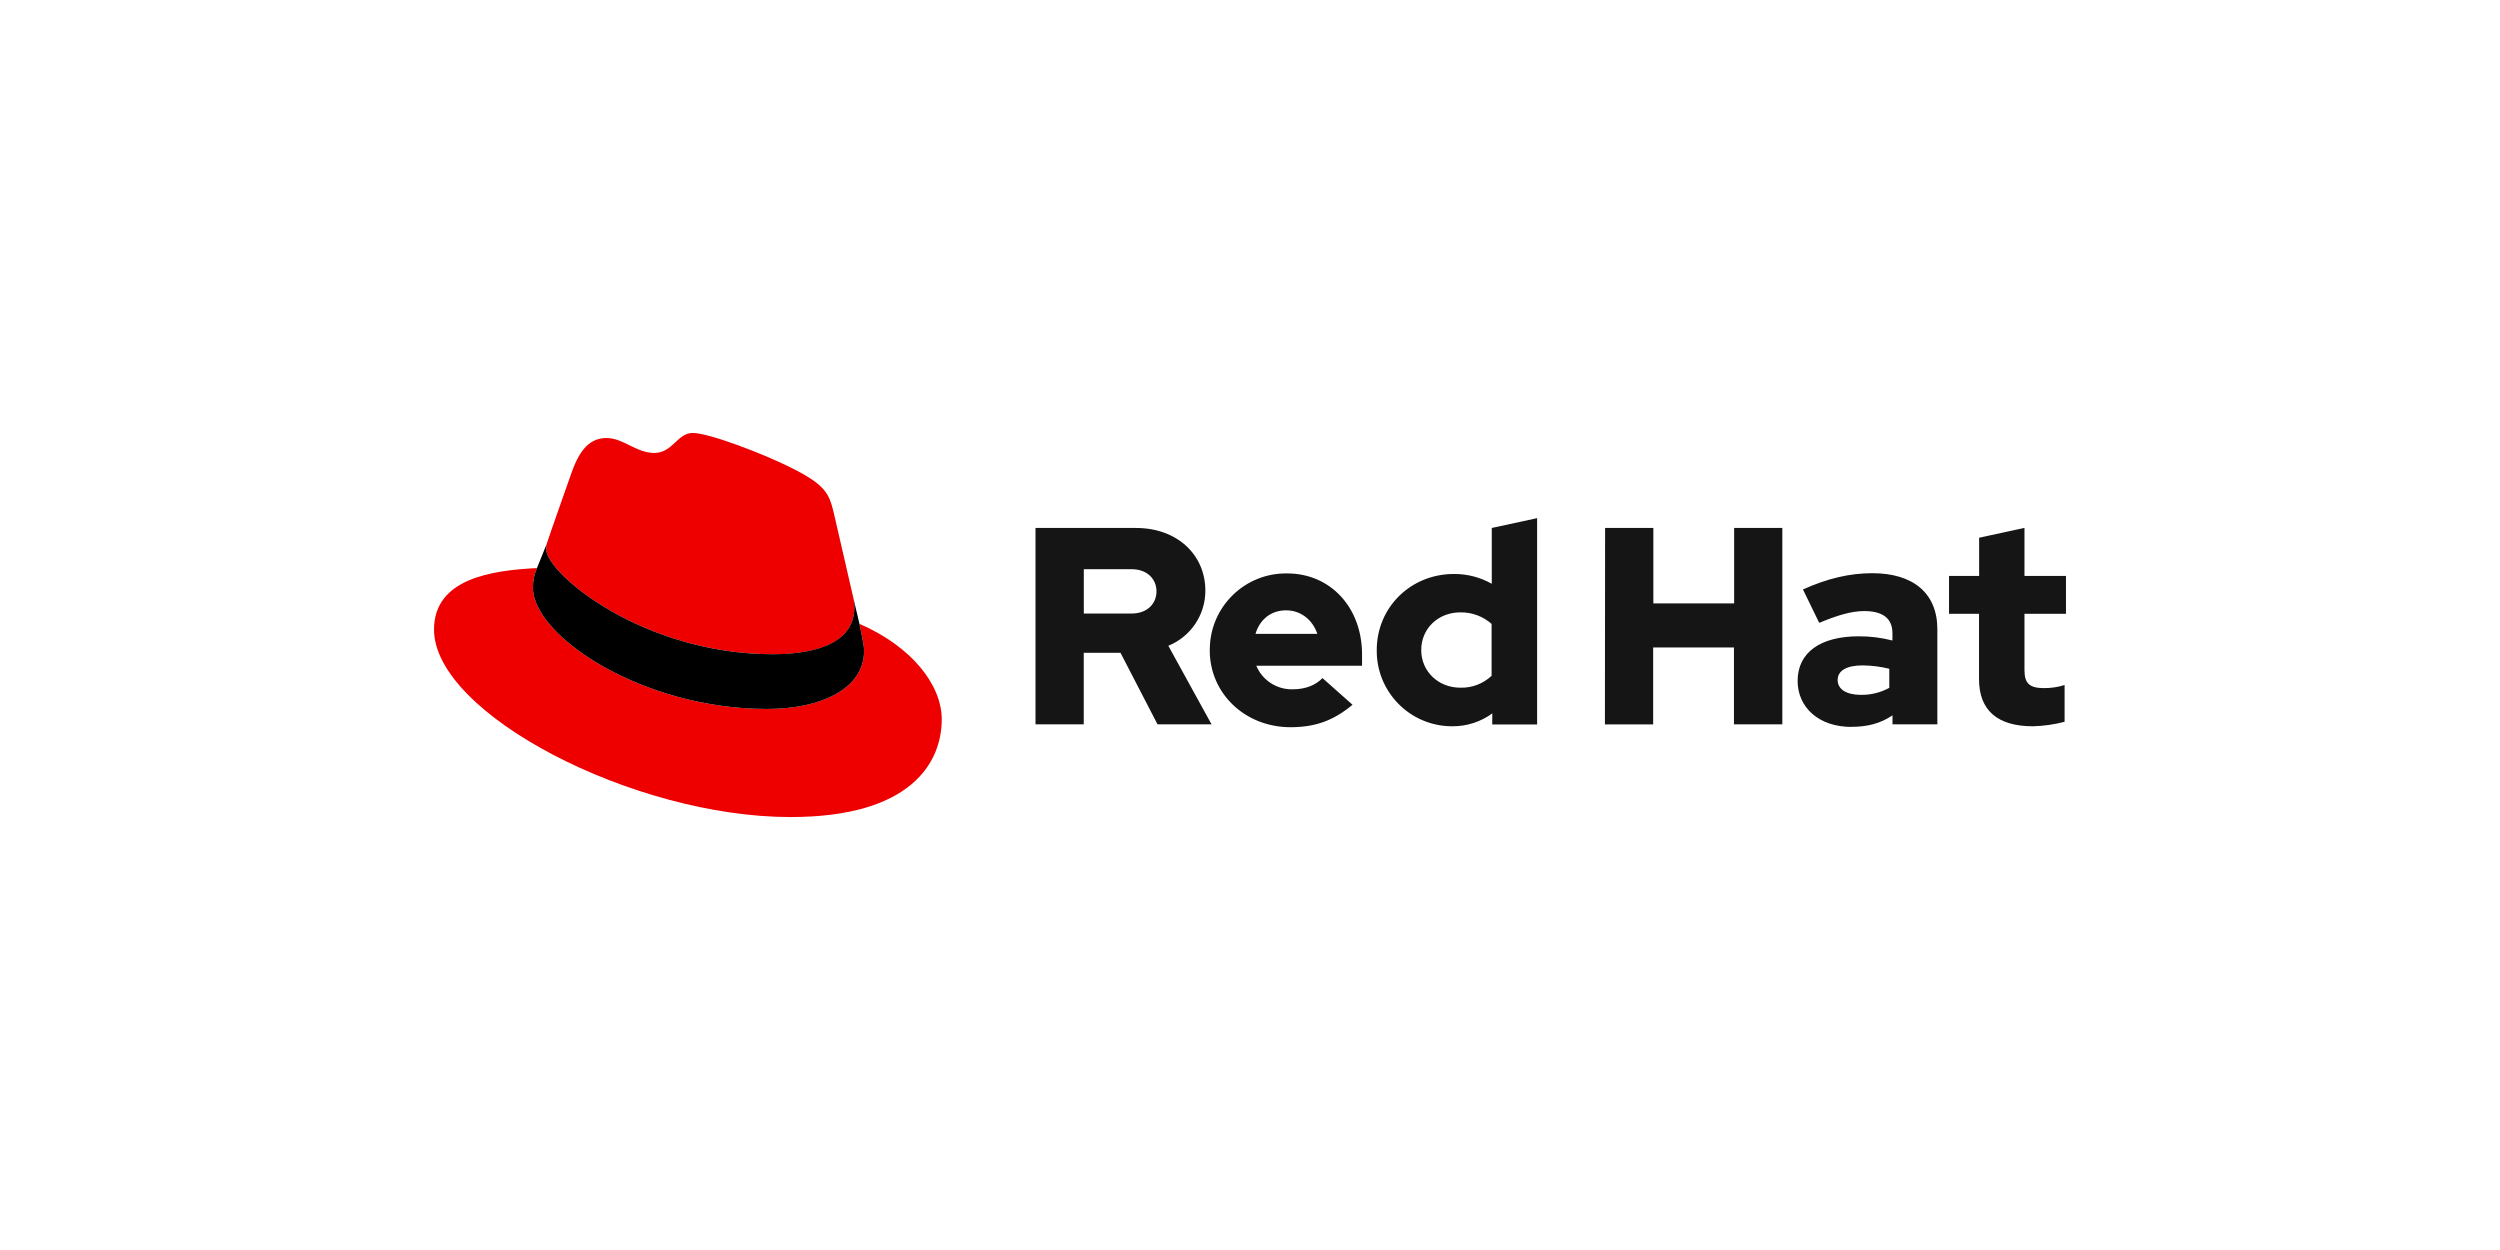
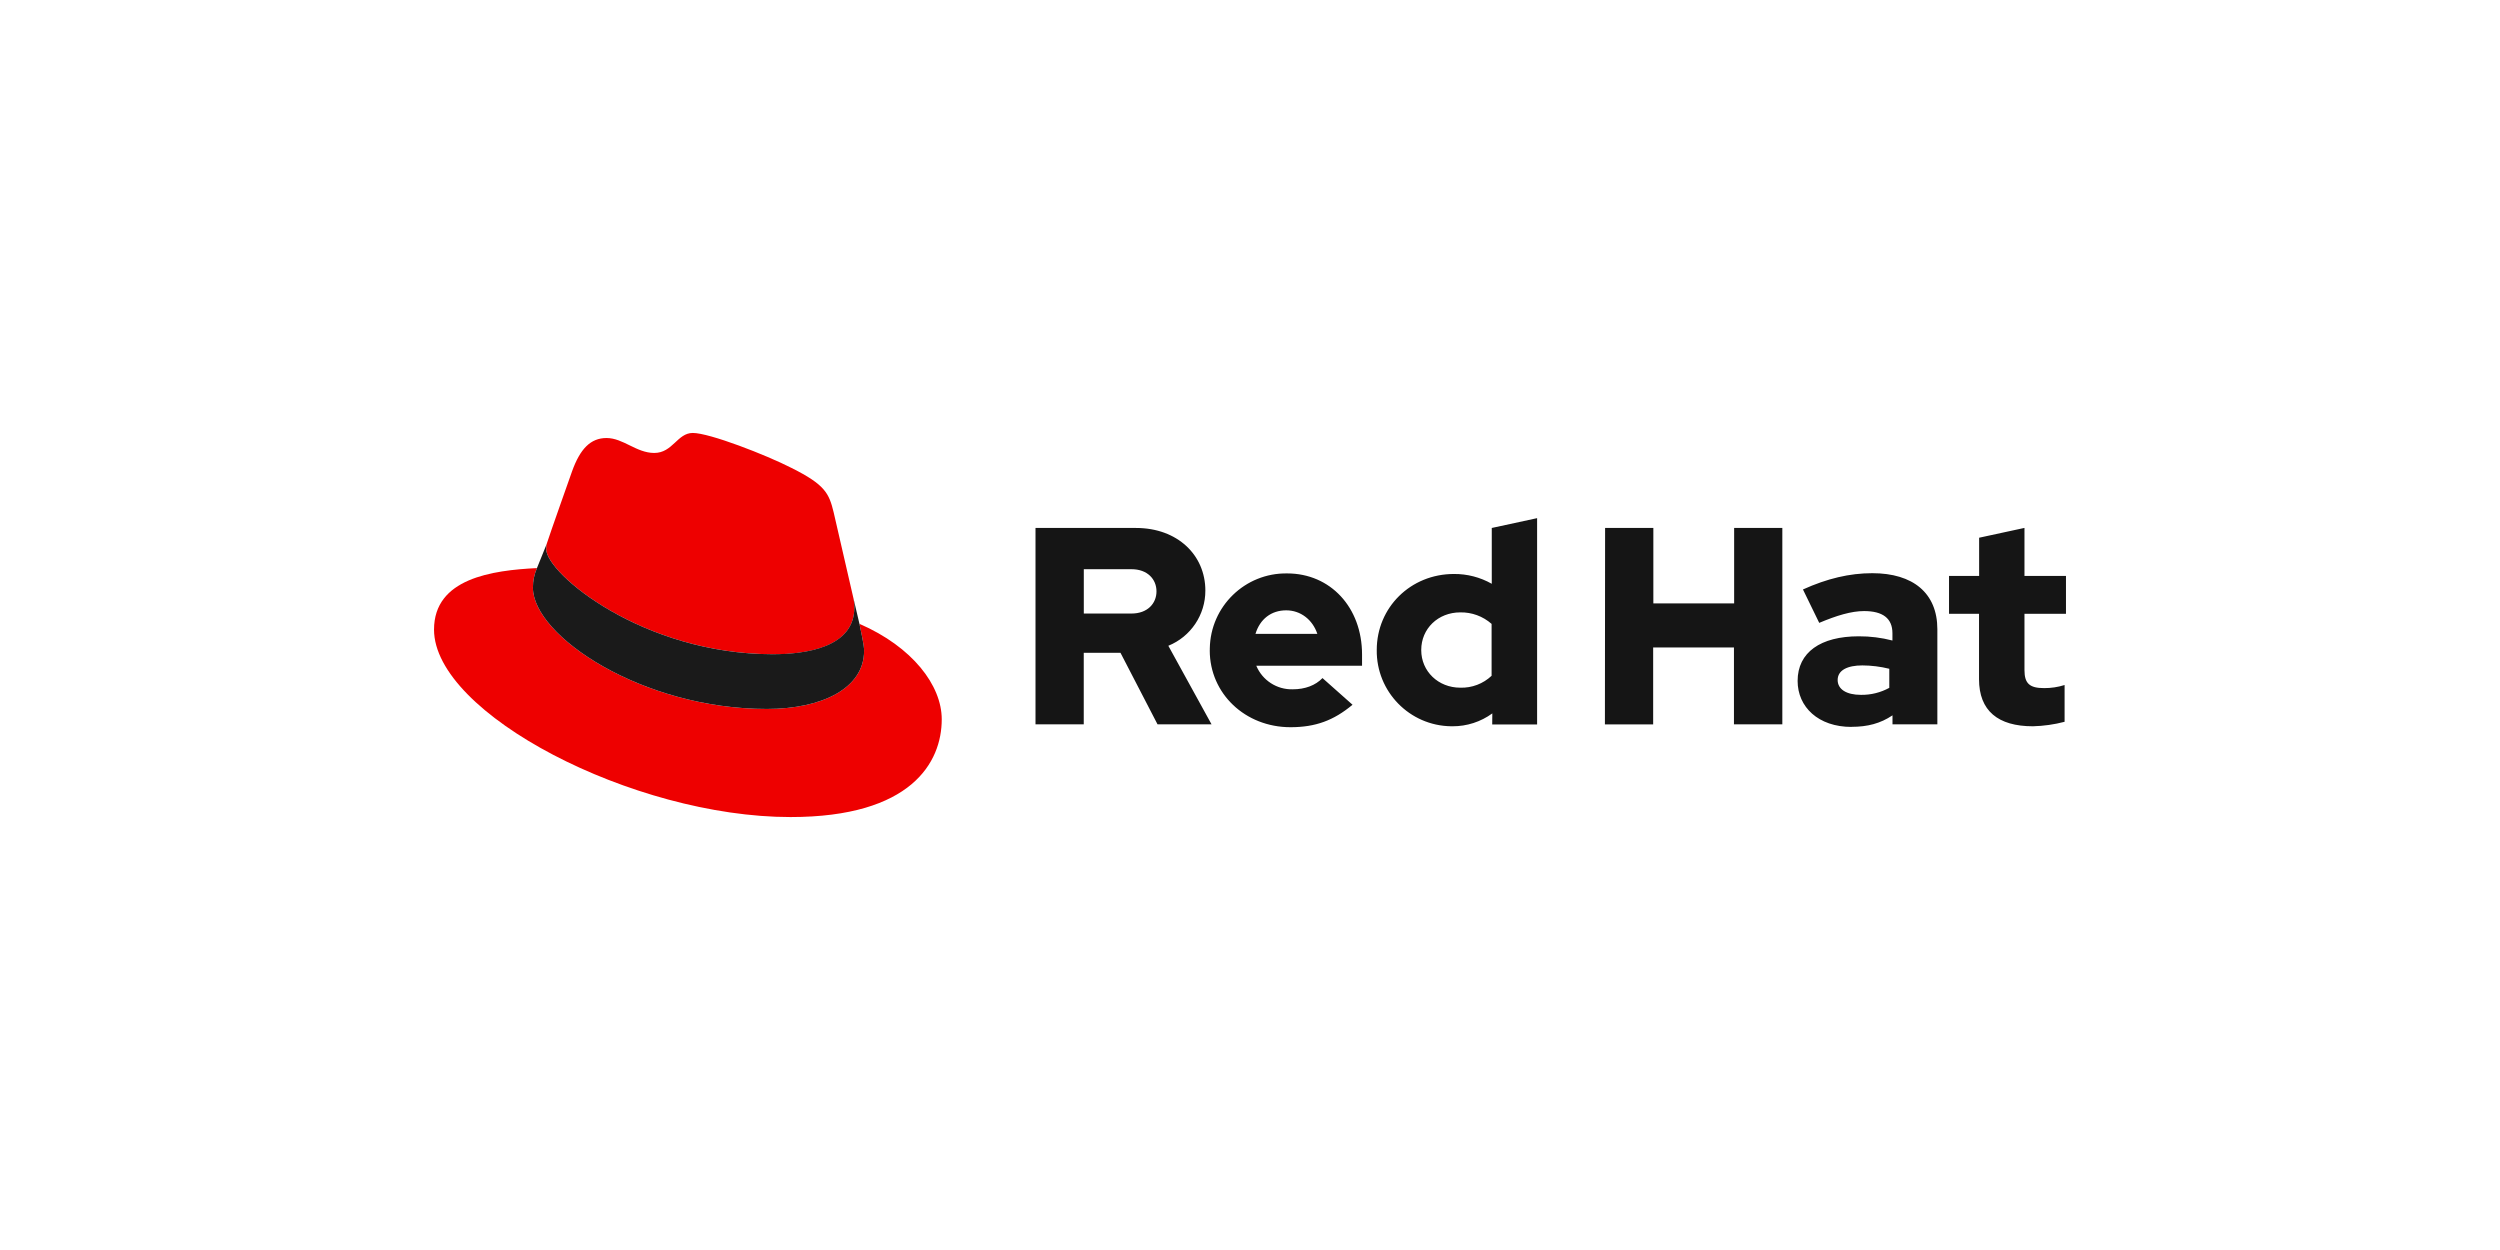
<svg xmlns="http://www.w3.org/2000/svg" width="360" height="180" viewBox="0 0 360 180">
-   <defs>
-     <style>.rh-red{fill:#e00;}.rh-text{fill:#151515;}</style>
-   </defs>
-   <g transform="translate(0,0)">
-     <path class="rh-red" d="M111.268,94.221c4.805,0,11.757-.991,11.757-6.706.014-.441-.026-.882-.119-1.314l-2.861-12.429c-.661-2.735-1.241-3.975-6.042-6.376-3.726-1.905-11.841-5.051-14.242-5.051-2.235,0-2.885,2.881-5.55,2.881-2.566,0-4.471-2.151-6.871-2.151-2.305,0-3.806,1.571-4.966,4.801,0,0-3.23,9.111-3.645,10.432-.066.243-.094.494-.085.745,0,3.541,13.942,15.152,32.624,15.152M123.762,89.835c.664,3.146.664,3.476.664,3.891,0,5.377-6.046,8.362-13.992,8.362-17.96.012-33.692-10.512-33.692-17.468-.001-.968.196-1.926.58-2.815-6.46.323-14.822,1.475-14.822,8.857,0,12.091,28.649,26.994,51.333,26.994,17.391,0,21.778-7.866,21.778-14.077,0-4.886-4.225-10.432-11.841-13.743" />
-     <path d="M123.762,89.835c.664,3.146.664,3.476.664,3.891,0,5.377-6.046,8.362-13.992,8.362-17.96.012-33.692-10.512-33.692-17.468-.001-.968.196-1.926.58-2.815l1.406-3.48c-.064.238-.093.484-.085.73,0,3.541,13.942,15.152,32.624,15.152,4.805,0,11.757-.991,11.757-6.706.014-.441-.026-.882-.119-1.314l.857,3.649Z" />
-     <path class="rh-text" d="M284.979,97.797c0,4.567,2.746,6.787,7.755,6.787,1.542-.038,3.074-.255,4.567-.645v-5.297c-.954.302-1.949.453-2.95.446-2.063,0-2.827-.645-2.827-2.585v-8.116h5.976v-5.454h-5.976v-6.914l-6.529,1.413v5.5h-4.336v5.454h4.321v9.41ZM264.622,97.92c0-1.413,1.417-2.101,3.557-2.101,1.308.008,2.61.17,3.879.484v2.746c-1.251.683-2.658,1.031-4.083,1.01-2.097,0-3.353-.807-3.353-2.139M266.619,104.664c2.305,0,4.164-.484,5.9-1.655v1.294h6.46v-13.697c0-5.208-3.511-8.066-9.368-8.066-3.272,0-6.506.768-9.986,2.343l2.343,4.809c2.504-1.052,4.609-1.698,6.464-1.698,2.689,0,4.079,1.049,4.079,3.192v1.049c-1.583-.41-3.212-.614-4.847-.607-5.496,0-8.807,2.305-8.807,6.426,0,3.756,2.988,6.622,7.755,6.622M231.107,104.315h6.948v-11.081h11.634v11.069h6.967v-28.277h-6.94v10.866h-11.634v-10.866h-6.948l-.027,28.288ZM204.658,93.599c0-3.073,2.424-5.416,5.615-5.416,1.661-.034,3.273.559,4.517,1.659v7.471c-1.217,1.15-2.843,1.767-4.517,1.713-3.15,0-5.615-2.343-5.615-5.412M214.879,104.319h6.464v-29.705l-6.529,1.413v8.039c-1.662-.942-3.543-1.43-5.454-1.413-6.218,0-11.108,4.805-11.108,10.946-.074,5.992,4.723,10.91,10.715,10.984.064.001.129.001.193.001,2.061.01,4.07-.64,5.734-1.855l-.015,1.59ZM185.216,87.888c2.059,0,3.795,1.333,4.482,3.391h-8.911c.645-2.124,2.262-3.391,4.429-3.391M174.204,93.649c0,6.222,5.089,11.069,11.63,11.069,3.595,0,6.222-.972,8.93-3.234l-4.325-3.841c-1.01,1.052-2.504,1.617-4.279,1.617-2.284.064-4.372-1.284-5.254-3.391h15.229v-1.625c0-6.787-4.563-11.672-10.785-11.672-6.06-.091-11.046,4.747-11.138,10.807-.001.086-.002.173-.001.259M162.939,81.965c2.305,0,3.595,1.452,3.595,3.192s-1.291,3.192-3.595,3.192h-6.871v-6.384h6.871ZM149.112,104.303h6.948v-10.301h5.289l5.335,10.301h7.778l-6.222-11.311c3.235-1.316,5.345-4.466,5.331-7.958,0-5.089-3.998-9.007-9.986-9.007h-14.472v28.277Z" />
+   <g>
+     <path fill="#ee0000" d="M111.268,94.221c4.805,0,11.757-.991,11.757-6.706.014-.441-.026-.882-.119-1.314l-2.861-12.429c-.661-2.735-1.241-3.975-6.042-6.376-3.726-1.905-11.841-5.051-14.242-5.051-2.235,0-2.885,2.881-5.55,2.881-2.566,0-4.471-2.151-6.871-2.151-2.305,0-3.806,1.571-4.966,4.801,0,0-3.23,9.111-3.645,10.432-.066.243-.094.494-.085.745,0,3.541,13.942,15.152,32.624,15.152M123.762,89.835c.664,3.146.664,3.476.664,3.891,0,5.377-6.046,8.362-13.992,8.362-17.96.012-33.692-10.512-33.692-17.468-.001-.968.196-1.926.58-2.815-6.46.323-14.822,1.475-14.822,8.857,0,12.091,28.649,26.994,51.333,26.994,17.391,0,21.778-7.866,21.778-14.077,0-4.886-4.225-10.432-11.841-13.743" />
+     <path fill="#1a1a1a" d="M123.762,89.835c.664,3.146.664,3.476.664,3.891,0,5.377-6.046,8.362-13.992,8.362-17.96.012-33.692-10.512-33.692-17.468-.001-.968.196-1.926.58-2.815l1.406-3.48c-.064.238-.093.484-.085.73,0,3.541,13.942,15.152,32.624,15.152,4.805,0,11.757-.991,11.757-6.706.014-.441-.026-.882-.119-1.314l.857,3.649Z" />
+     <path fill="#151515" d="M284.979,97.797c0,4.567,2.746,6.787,7.755,6.787,1.542-.038,3.074-.255,4.567-.645v-5.297c-.954.302-1.949.453-2.95.446-2.063,0-2.827-.645-2.827-2.585v-8.116h5.976v-5.454h-5.976v-6.914l-6.529,1.413v5.5h-4.336v5.454h4.321v9.41ZM264.622,97.92c0-1.413,1.417-2.101,3.557-2.101,1.308.008,2.61.17,3.879.484v2.746c-1.251.683-2.658,1.031-4.083,1.01-2.097,0-3.353-.807-3.353-2.139M266.619,104.664c2.305,0,4.164-.484,5.9-1.655v1.294h6.46v-13.697c0-5.208-3.511-8.066-9.368-8.066-3.272,0-6.506.768-9.986,2.343l2.343,4.809c2.504-1.052,4.609-1.698,6.464-1.698,2.689,0,4.079,1.049,4.079,3.192v1.049c-1.583-.41-3.212-.614-4.847-.607-5.496,0-8.807,2.305-8.807,6.426,0,3.756,2.988,6.622,7.755,6.622M231.107,104.315h6.948v-11.081h11.634v11.069h6.967v-28.277h-6.94v10.866h-11.634v-10.866h-6.948l-.027,28.288ZM204.658,93.599c0-3.073,2.424-5.416,5.615-5.416,1.661-.034,3.273.559,4.517,1.659v7.471c-1.217,1.15-2.843,1.767-4.517,1.713-3.15,0-5.615-2.343-5.615-5.412M214.879,104.319h6.464v-29.705l-6.529,1.413v8.039c-1.662-.942-3.543-1.43-5.454-1.413-6.218,0-11.108,4.805-11.108,10.946-.074,5.992,4.723,10.91,10.715,10.984.064.001.129.001.193.001,2.061.01,4.07-.64,5.734-1.855l-.015,1.59ZM185.216,87.888c2.059,0,3.795,1.333,4.482,3.391h-8.911c.645-2.124,2.262-3.391,4.429-3.391M174.204,93.649c0,6.222,5.089,11.069,11.63,11.069,3.595,0,6.222-.972,8.93-3.234l-4.325-3.841c-1.01,1.052-2.504,1.617-4.279,1.617-2.284.064-4.372-1.284-5.254-3.391h15.229v-1.625c0-6.787-4.563-11.672-10.785-11.672-6.06-.091-11.046,4.747-11.138,10.807-.001.086-.002.173-.001.259M162.939,81.965c2.305,0,3.595,1.452,3.595,3.192s-1.291,3.192-3.595,3.192h-6.871v-6.384h6.871ZM149.112,104.303h6.948v-10.301h5.289l5.335,10.301h7.778l-6.222-11.311c3.235-1.316,5.345-4.466,5.331-7.958,0-5.089-3.998-9.007-9.986-9.007h-14.472v28.277Z" />
  </g>
</svg>
